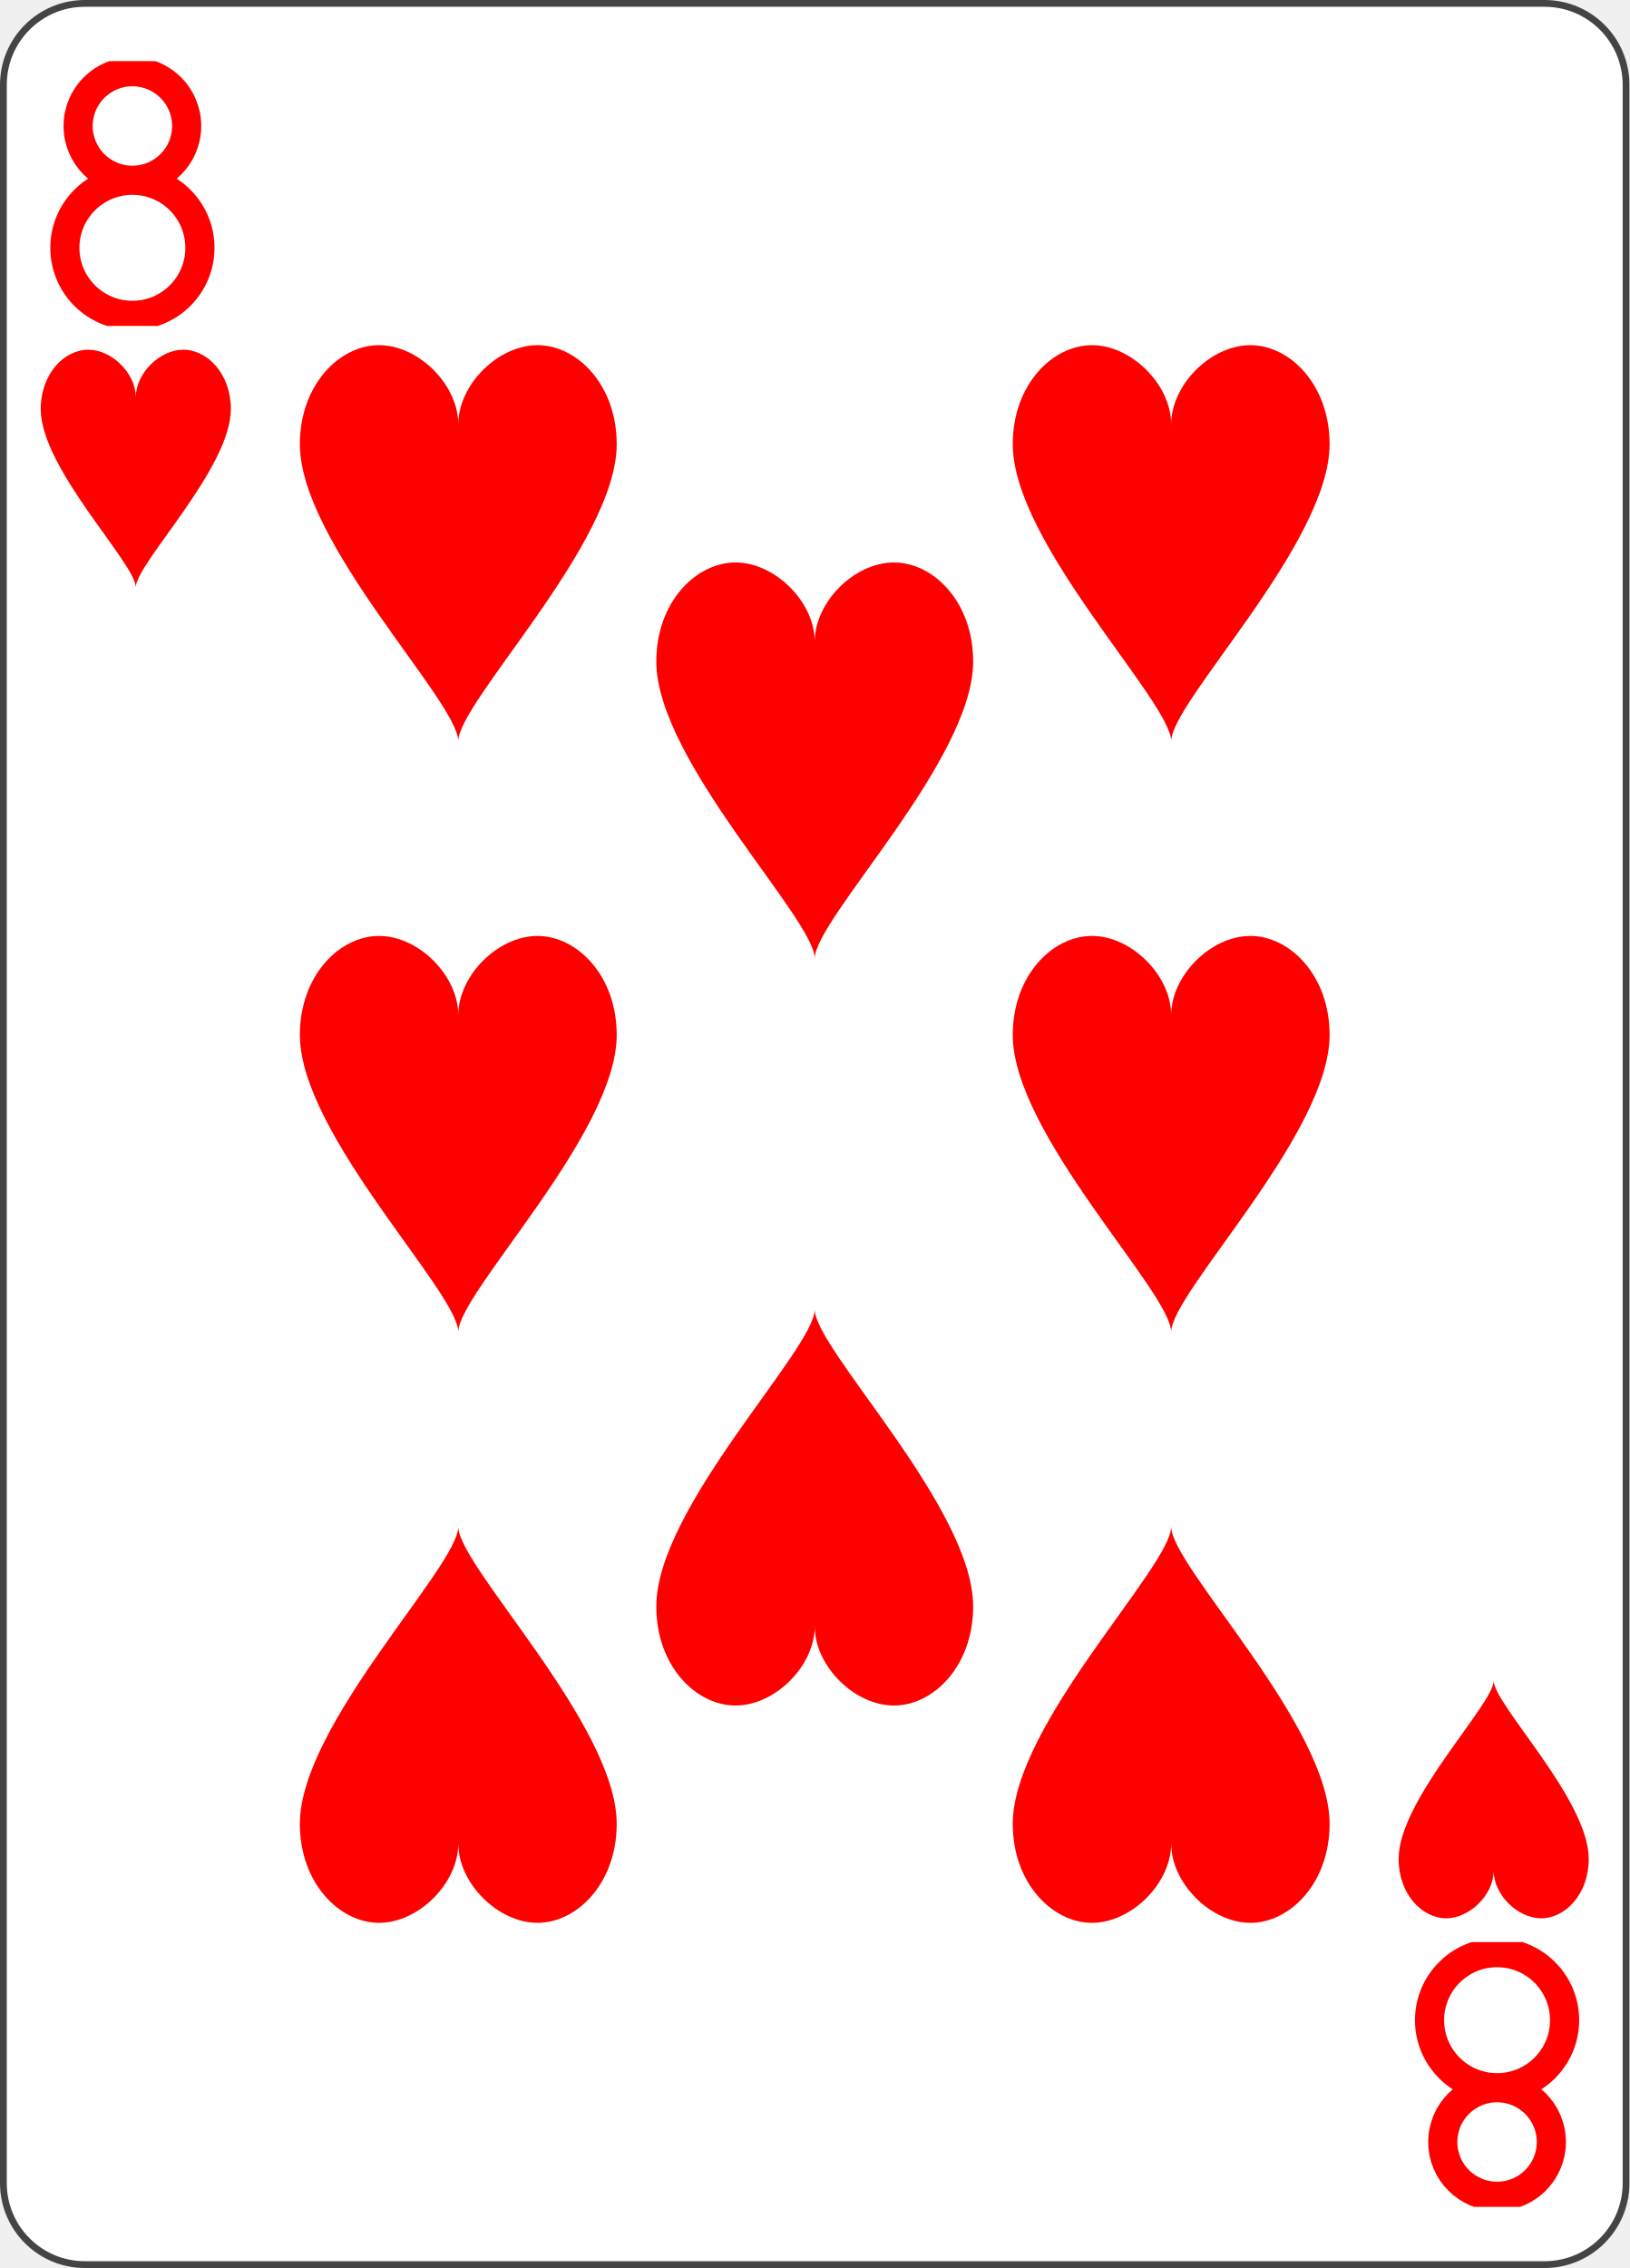
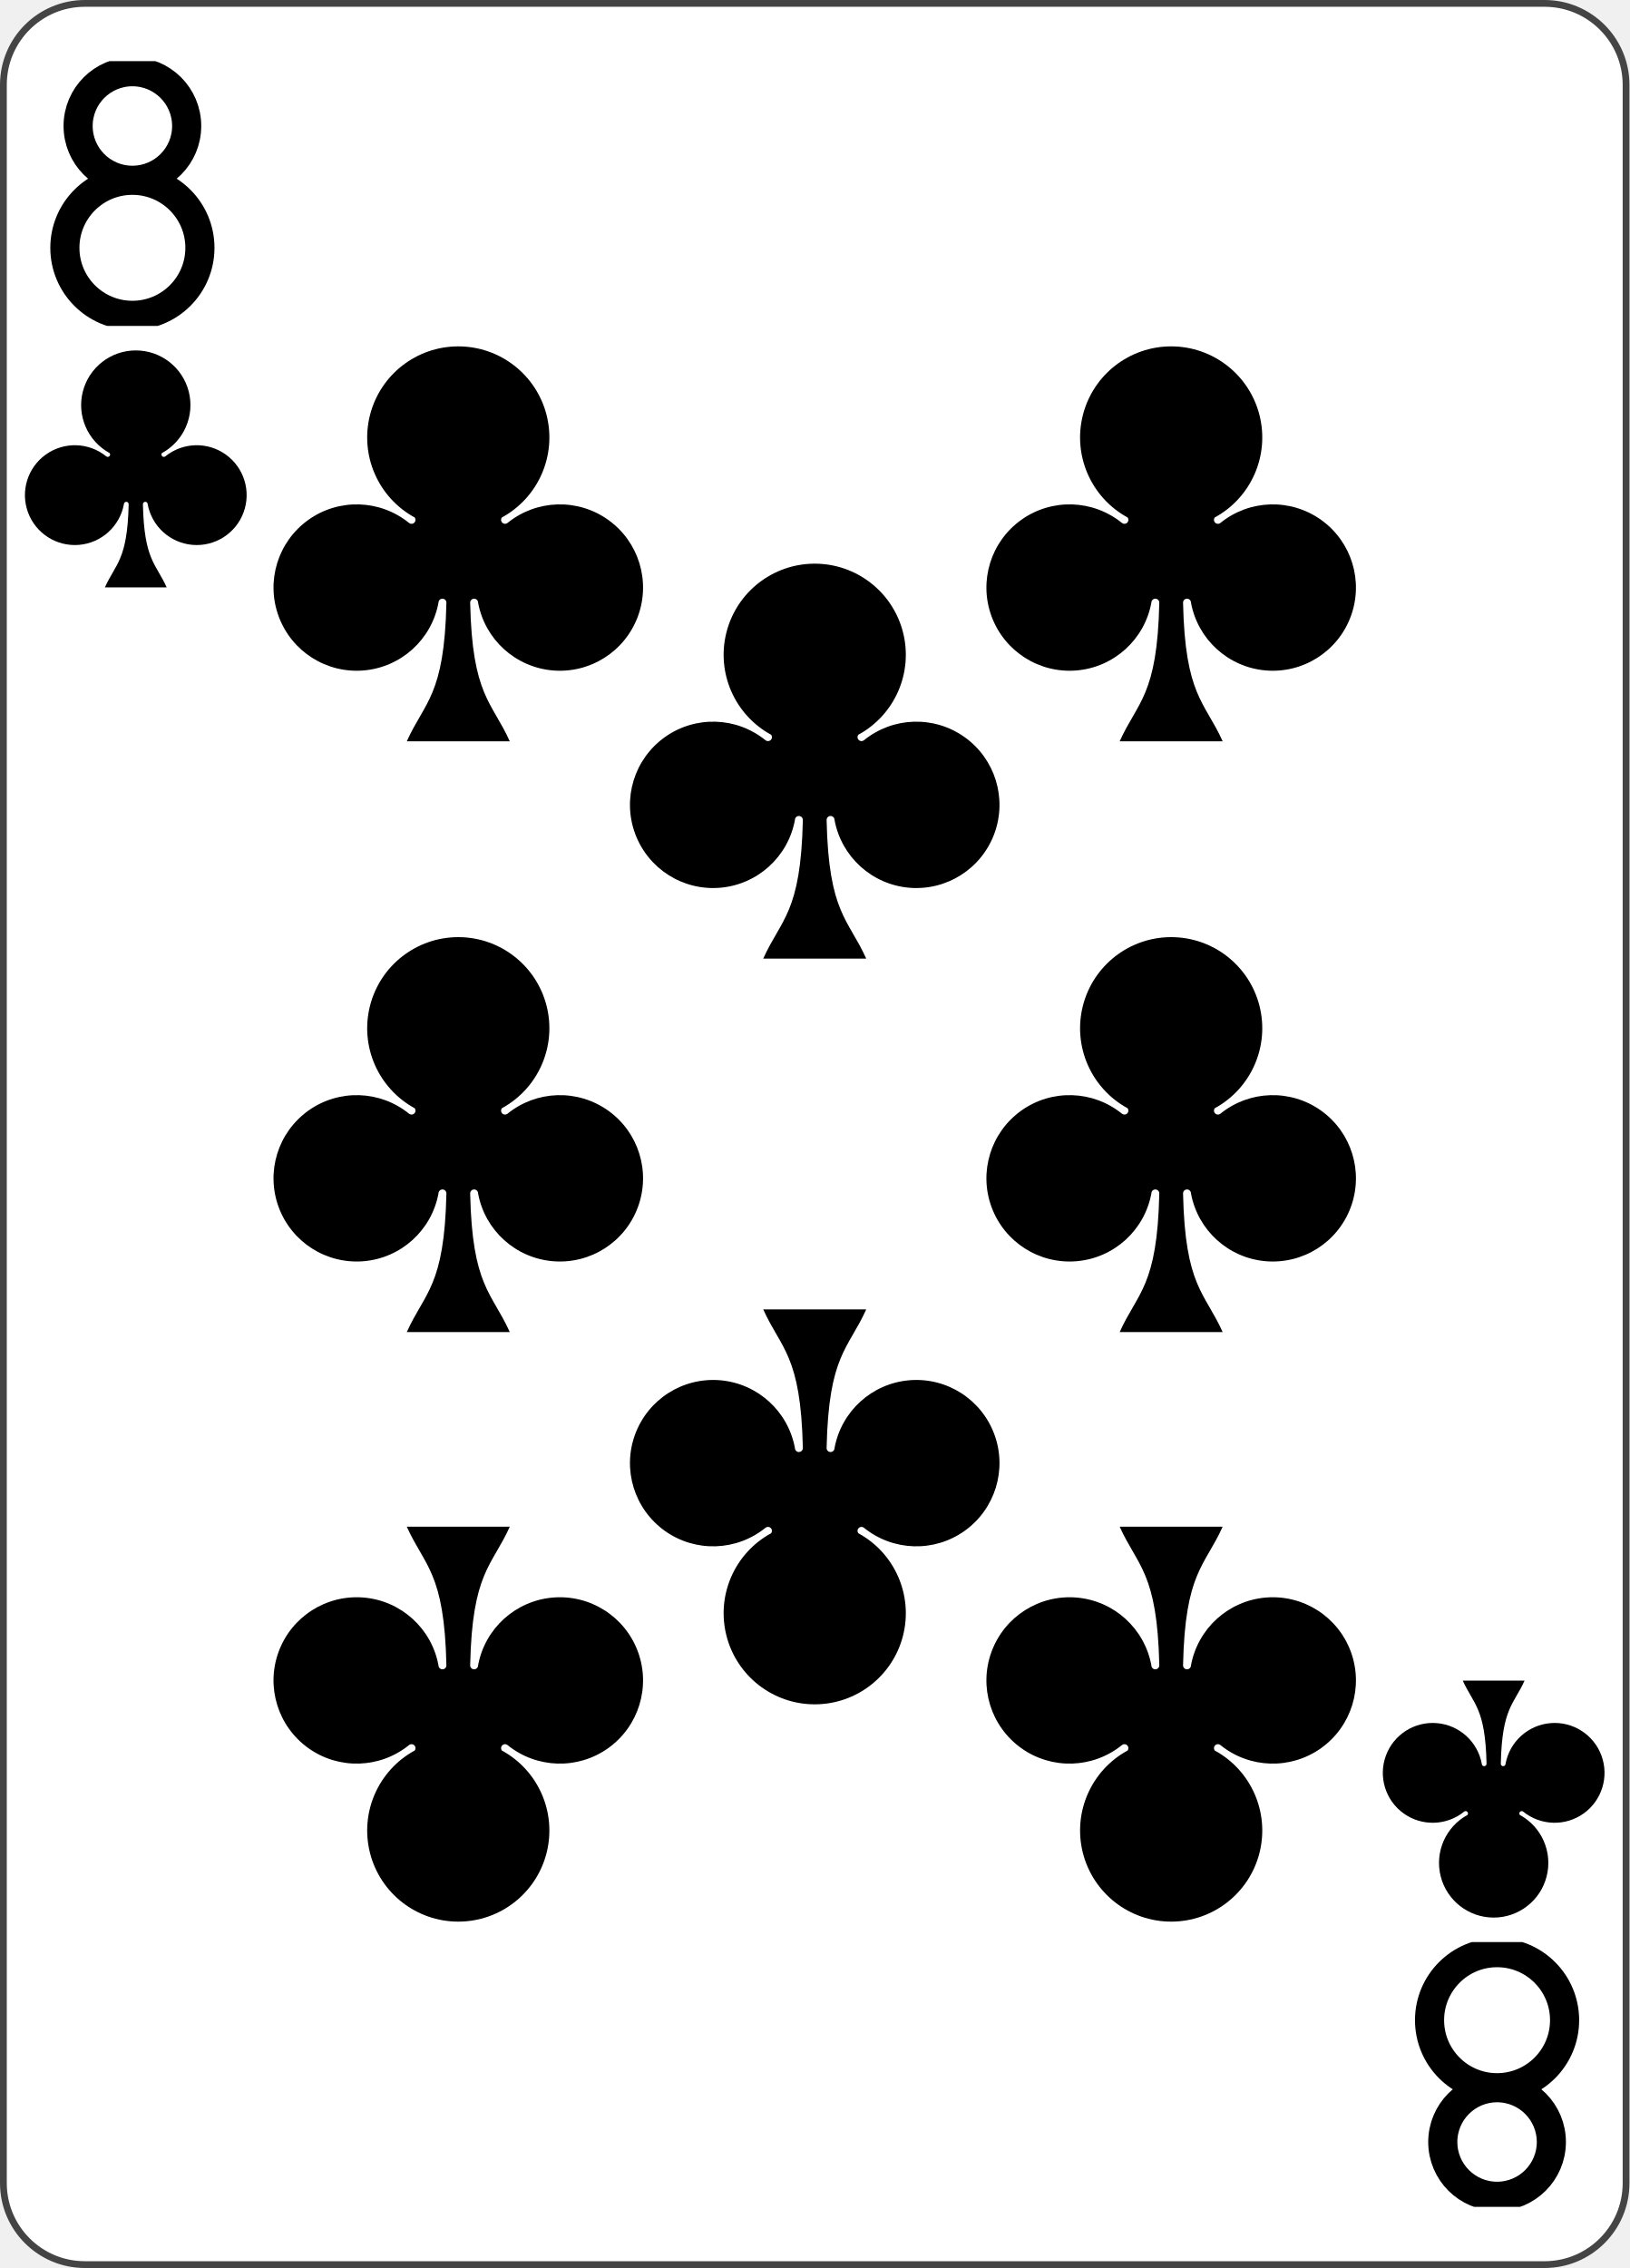
<svg xmlns="http://www.w3.org/2000/svg" viewBox="-120 -167 240 334">
  <rect width="239" height="333" x="-119.5" y="-166.5" rx="12" ry="12" stroke="#444" fill="#FFF" fill-opacity="1" stroke-width="1" />
-   <symbol id="R8h" viewBox="-500 -500 1000 1000" preserveAspectRatio="xMinYMid" opacity="0.8">
-     <path d="M-1 -50A205 205 0 1 1 1 -50L-1 -50A255 255 0 1 0 1 -50Z" stroke="red" fill="none" fill-opacity="1" stroke-width="110" />
+   <symbol id="R8c" viewBox="-500 -500 1000 1000" preserveAspectRatio="xMinYMid" opacity="0.8">
+     <path d="M-1 -50A205 205 0 1 1 1 -50L-1 -50A255 255 0 1 0 1 -50Z" stroke="#000" fill="none" fill-opacity="1" stroke-width="110" />
  </symbol>
-   <symbol id="S08h" viewBox="-600 -600 1200 1200" preserveAspectRatio="xMinYMid" opacity="0.8">
-     <path d="M0 -500C100 -250 355 -100 355 185A150 150 0 0 1 55 185A10 10 0 0 0 35 185C35 385 85 400 130 500L-130 500C-85 400 -35 385 -35 185A10 10 0 0 0 -55 185A150 150 0 0 1 -355 185C-355 -100 -100 -250 0 -500" fill="red" fill-opacity="1" />
+   <symbol id="S08c" viewBox="-600 -600 1200 1200" preserveAspectRatio="xMinYMid" opacity="0.8">
+     <path d="M0 -500C100 -250 355 -100 355 185A150 150 0 0 1 55 185A10 10 0 0 0 35 185C35 385 85 400 130 500L-130 500C-85 400 -35 385 -35 185A10 10 0 0 0 -55 185A150 150 0 0 1 -355 185C-355 -100 -100 -250 0 -500" fill="#000" fill-opacity="1" />
  </symbol>
-   <symbol id="S18h" viewBox="-600 -600 1200 1200" preserveAspectRatio="xMinYMid" opacity="0.8">
-     <path d="M0 -300C0 -400 100 -500 200 -500C300 -500 400 -400 400 -250C400 0 0 400 0 500C0 400 -400 0 -400 -250C-400 -400 -300 -500 -200 -500C-100 -500 0 -400 -0 -300" fill="red" fill-opacity="1" />
+   <symbol id="S18c" viewBox="-600 -600 1200 1200" preserveAspectRatio="xMinYMid" opacity="0.8">
+     <path d="M0 -300C0 -400 100 -500 200 -500C300 -500 400 -400 400 -250C400 0 0 400 0 500C0 400 -400 0 -400 -250C-400 -400 -300 -500 -200 -500C-100 -500 0 -400 -0 -300" fill="#000" fill-opacity="1" />
  </symbol>
-   <symbol id="S28h" viewBox="-600 -600 1200 1200" preserveAspectRatio="xMinYMid" opacity="0.8">
-     <path d="M-400 0C-350 0 0 -450 0 -500C0 -450 350 0 400 0C350 0 0 450 0 500C0 450 -350 0 -400 0" fill="red" fill-opacity="1" />
+   <symbol id="S28c" viewBox="-600 -600 1200 1200" preserveAspectRatio="xMinYMid" opacity="0.8">
+     <path d="M-400 0C-350 0 0 -450 0 -500C0 -450 350 0 400 0C350 0 0 450 0 500C0 450 -350 0 -400 0" fill="#000" fill-opacity="1" />
  </symbol>
-   <symbol id="S38h" viewBox="-600 -600 1200 1200" preserveAspectRatio="xMinYMid" opacity="0.8">
-     <path d="M30 150C35 385 85 400 130 500L-130 500C-85 400 -35 385 -30 150A10 10 0 0 0 -50 150A210 210 0 1 1 -124 -51A10 10 0 0 0 -110 -65A230 230 0 1 1 110 -65A10 10 0 0 0 124 -51A210 210 0 1 1 50 150A10 10 0 0 0 30 150" fill="red" fill-opacity="1" />
+   <symbol id="S38c" viewBox="-600 -600 1200 1200" preserveAspectRatio="xMinYMid" opacity="0.8">
+     <path d="M30 150C35 385 85 400 130 500L-130 500C-85 400 -35 385 -30 150A10 10 0 0 0 -50 150A210 210 0 1 1 -124 -51A10 10 0 0 0 -110 -65A230 230 0 1 1 110 -65A10 10 0 0 0 124 -51A210 210 0 1 1 50 150A10 10 0 0 0 30 150" fill="#000" fill-opacity="1" />
  </symbol>
-   <use href="#R8h" height="39" x="-120" y="-158" />
-   <use href="#S18h" height="42" x="-121" y="-119" />
-   <use href="#S18h" height="70" x="-87.5" y="-122" />
-   <use href="#S18h" height="70" x="17.5" y="-122" />
-   <use href="#S18h" height="70" x="-35" y="-90" />
-   <use href="#S18h" height="70" x="-87.5" y="-35" />
-   <use href="#S18h" height="70" x="17.5" y="-35" />
+   <use href="#R8c" height="39" x="-120" y="-158" />
+   <use href="#S38c" height="42" x="-121" y="-119" />
+   <use href="#S38c" height="70" x="-87.5" y="-122" />
+   <use href="#S38c" height="70" x="17.5" y="-122" />
+   <use href="#S38c" height="70" x="-35" y="-90" />
+   <use href="#S38c" height="70" x="-87.5" y="-35" />
+   <use href="#S38c" height="70" x="17.5" y="-35" />
  <g transform="rotate(180)">
-     <use href="#R8h" height="39" x="-120" y="-158" />
-     <use href="#S18h" height="42" x="-121" y="-119" />
-     <use href="#S18h" height="70" x="-87.5" y="-122" />
-     <use href="#S18h" height="70" x="17.5" y="-122" />
-     <use href="#S18h" height="70" x="-35" y="-90" />
+     <use href="#R8c" height="39" x="-120" y="-158" />
+     <use href="#S38c" height="42" x="-121" y="-119" />
+     <use href="#S38c" height="70" x="-87.5" y="-122" />
+     <use href="#S38c" height="70" x="17.5" y="-122" />
+     <use href="#S38c" height="70" x="-35" y="-90" />
  </g>
</svg>
